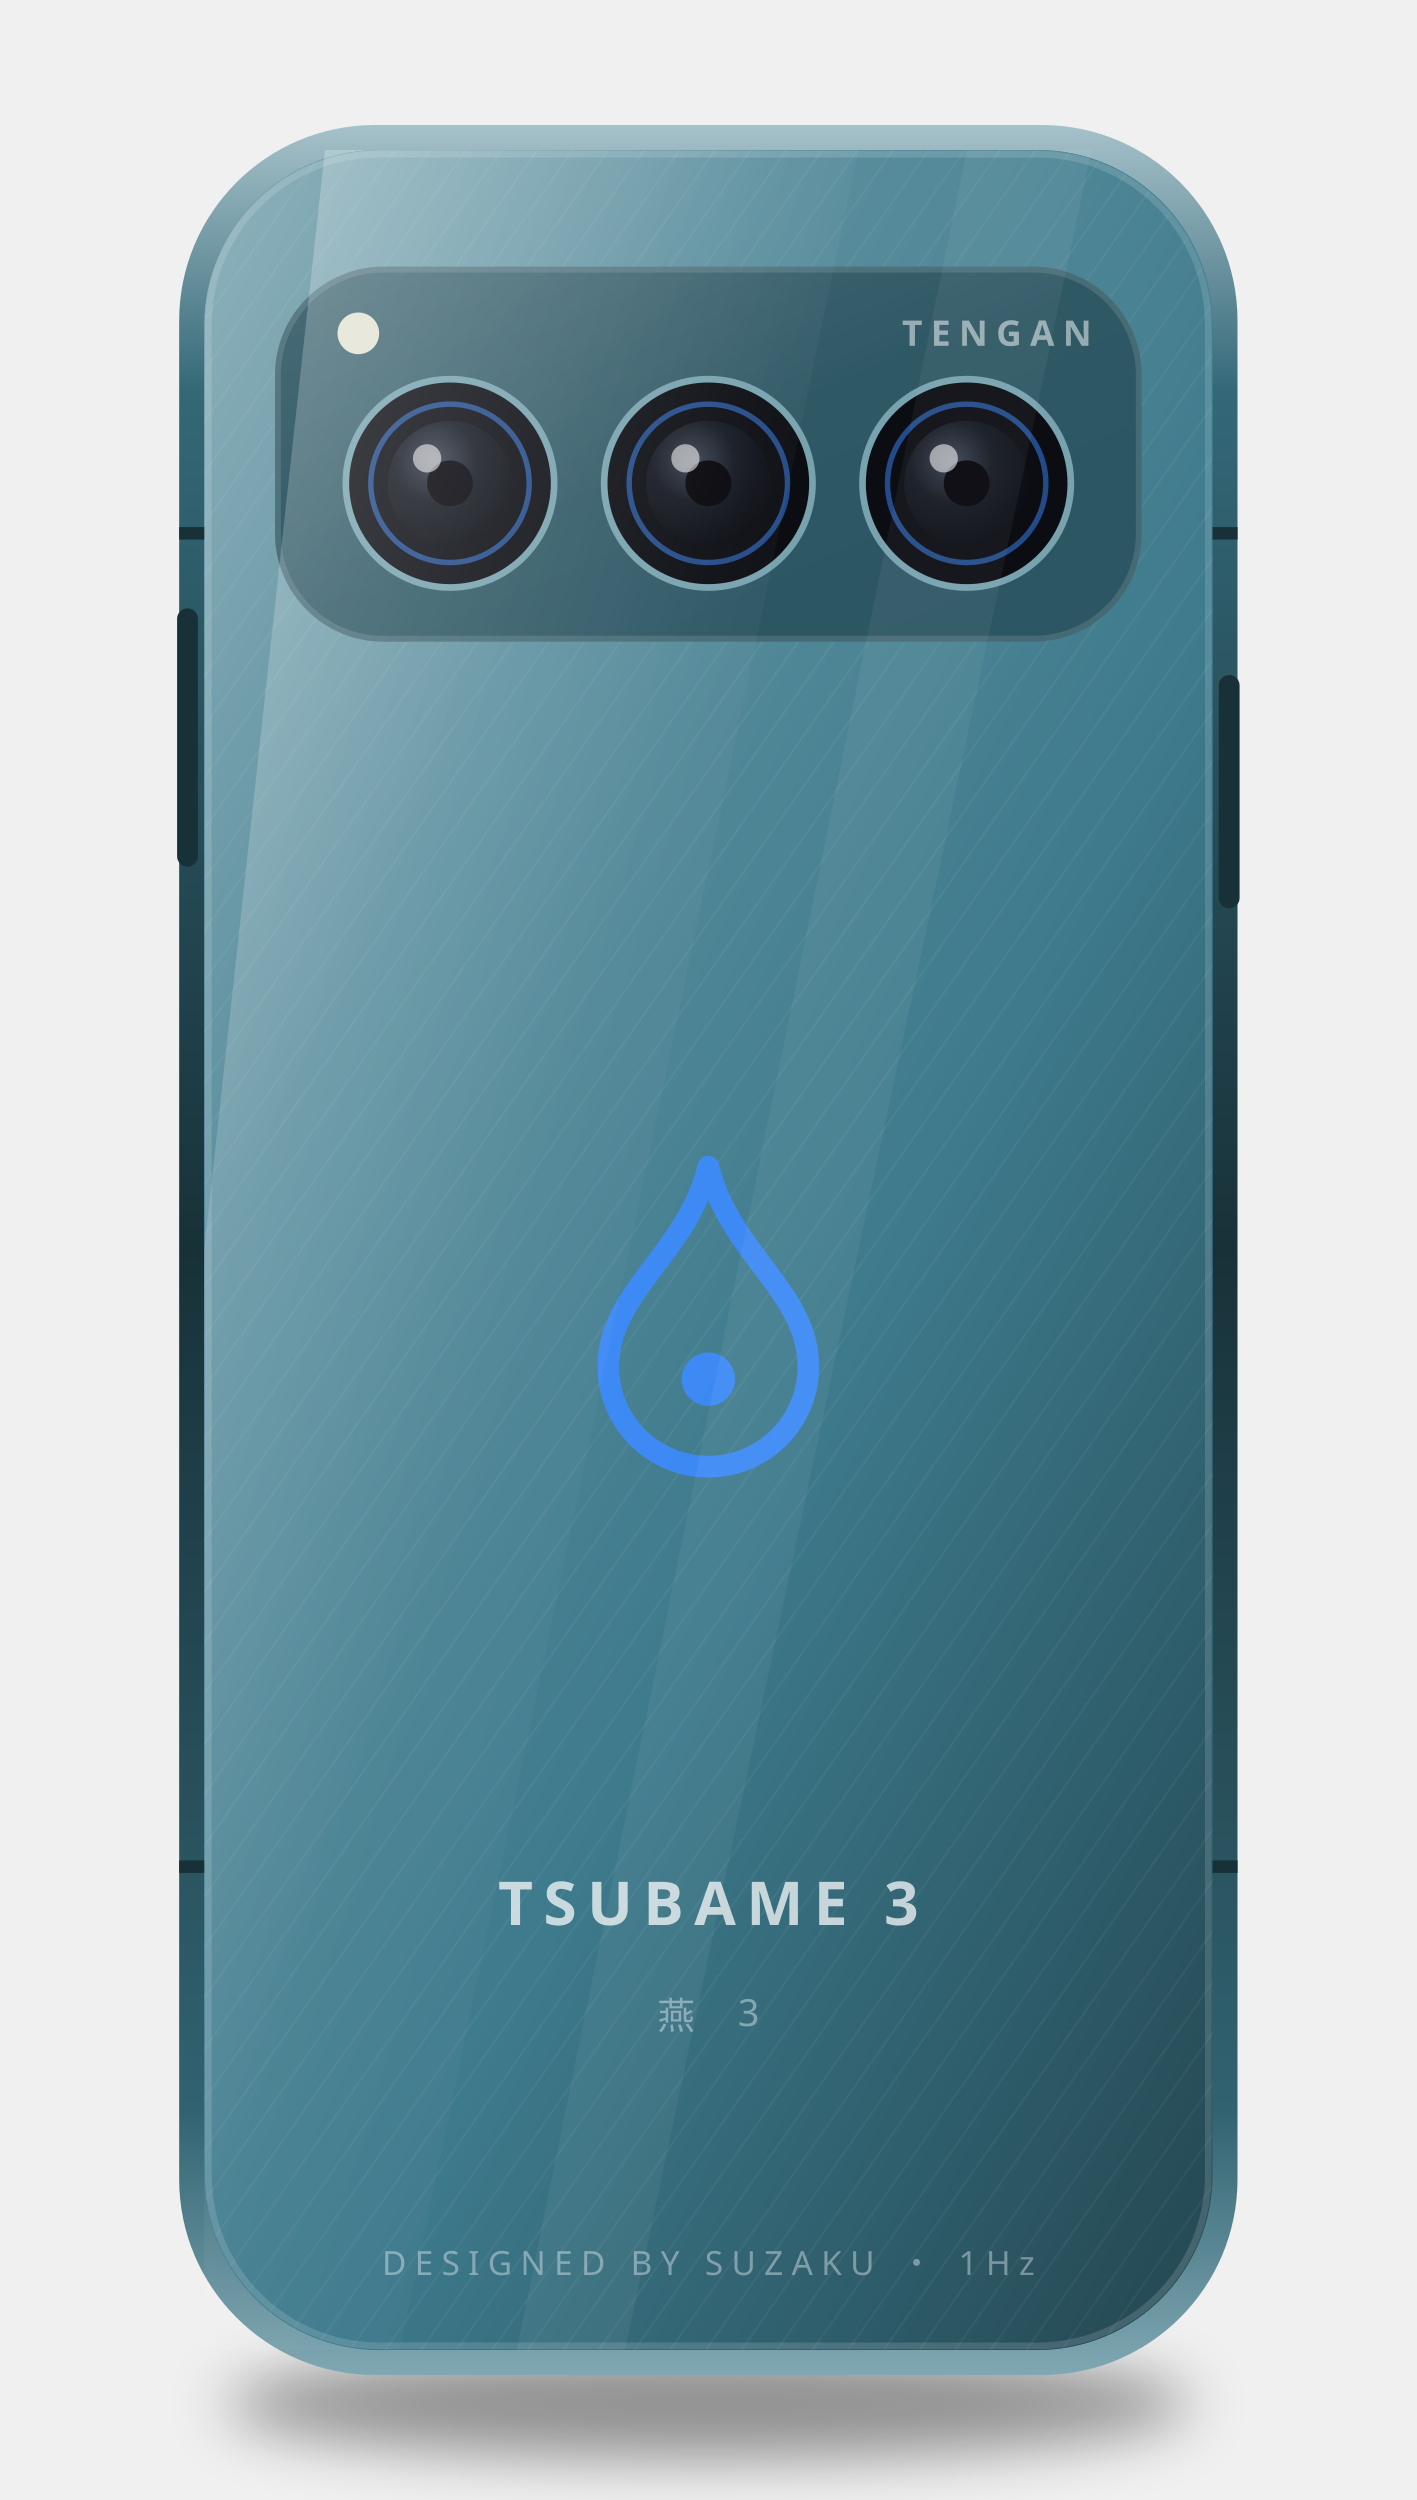
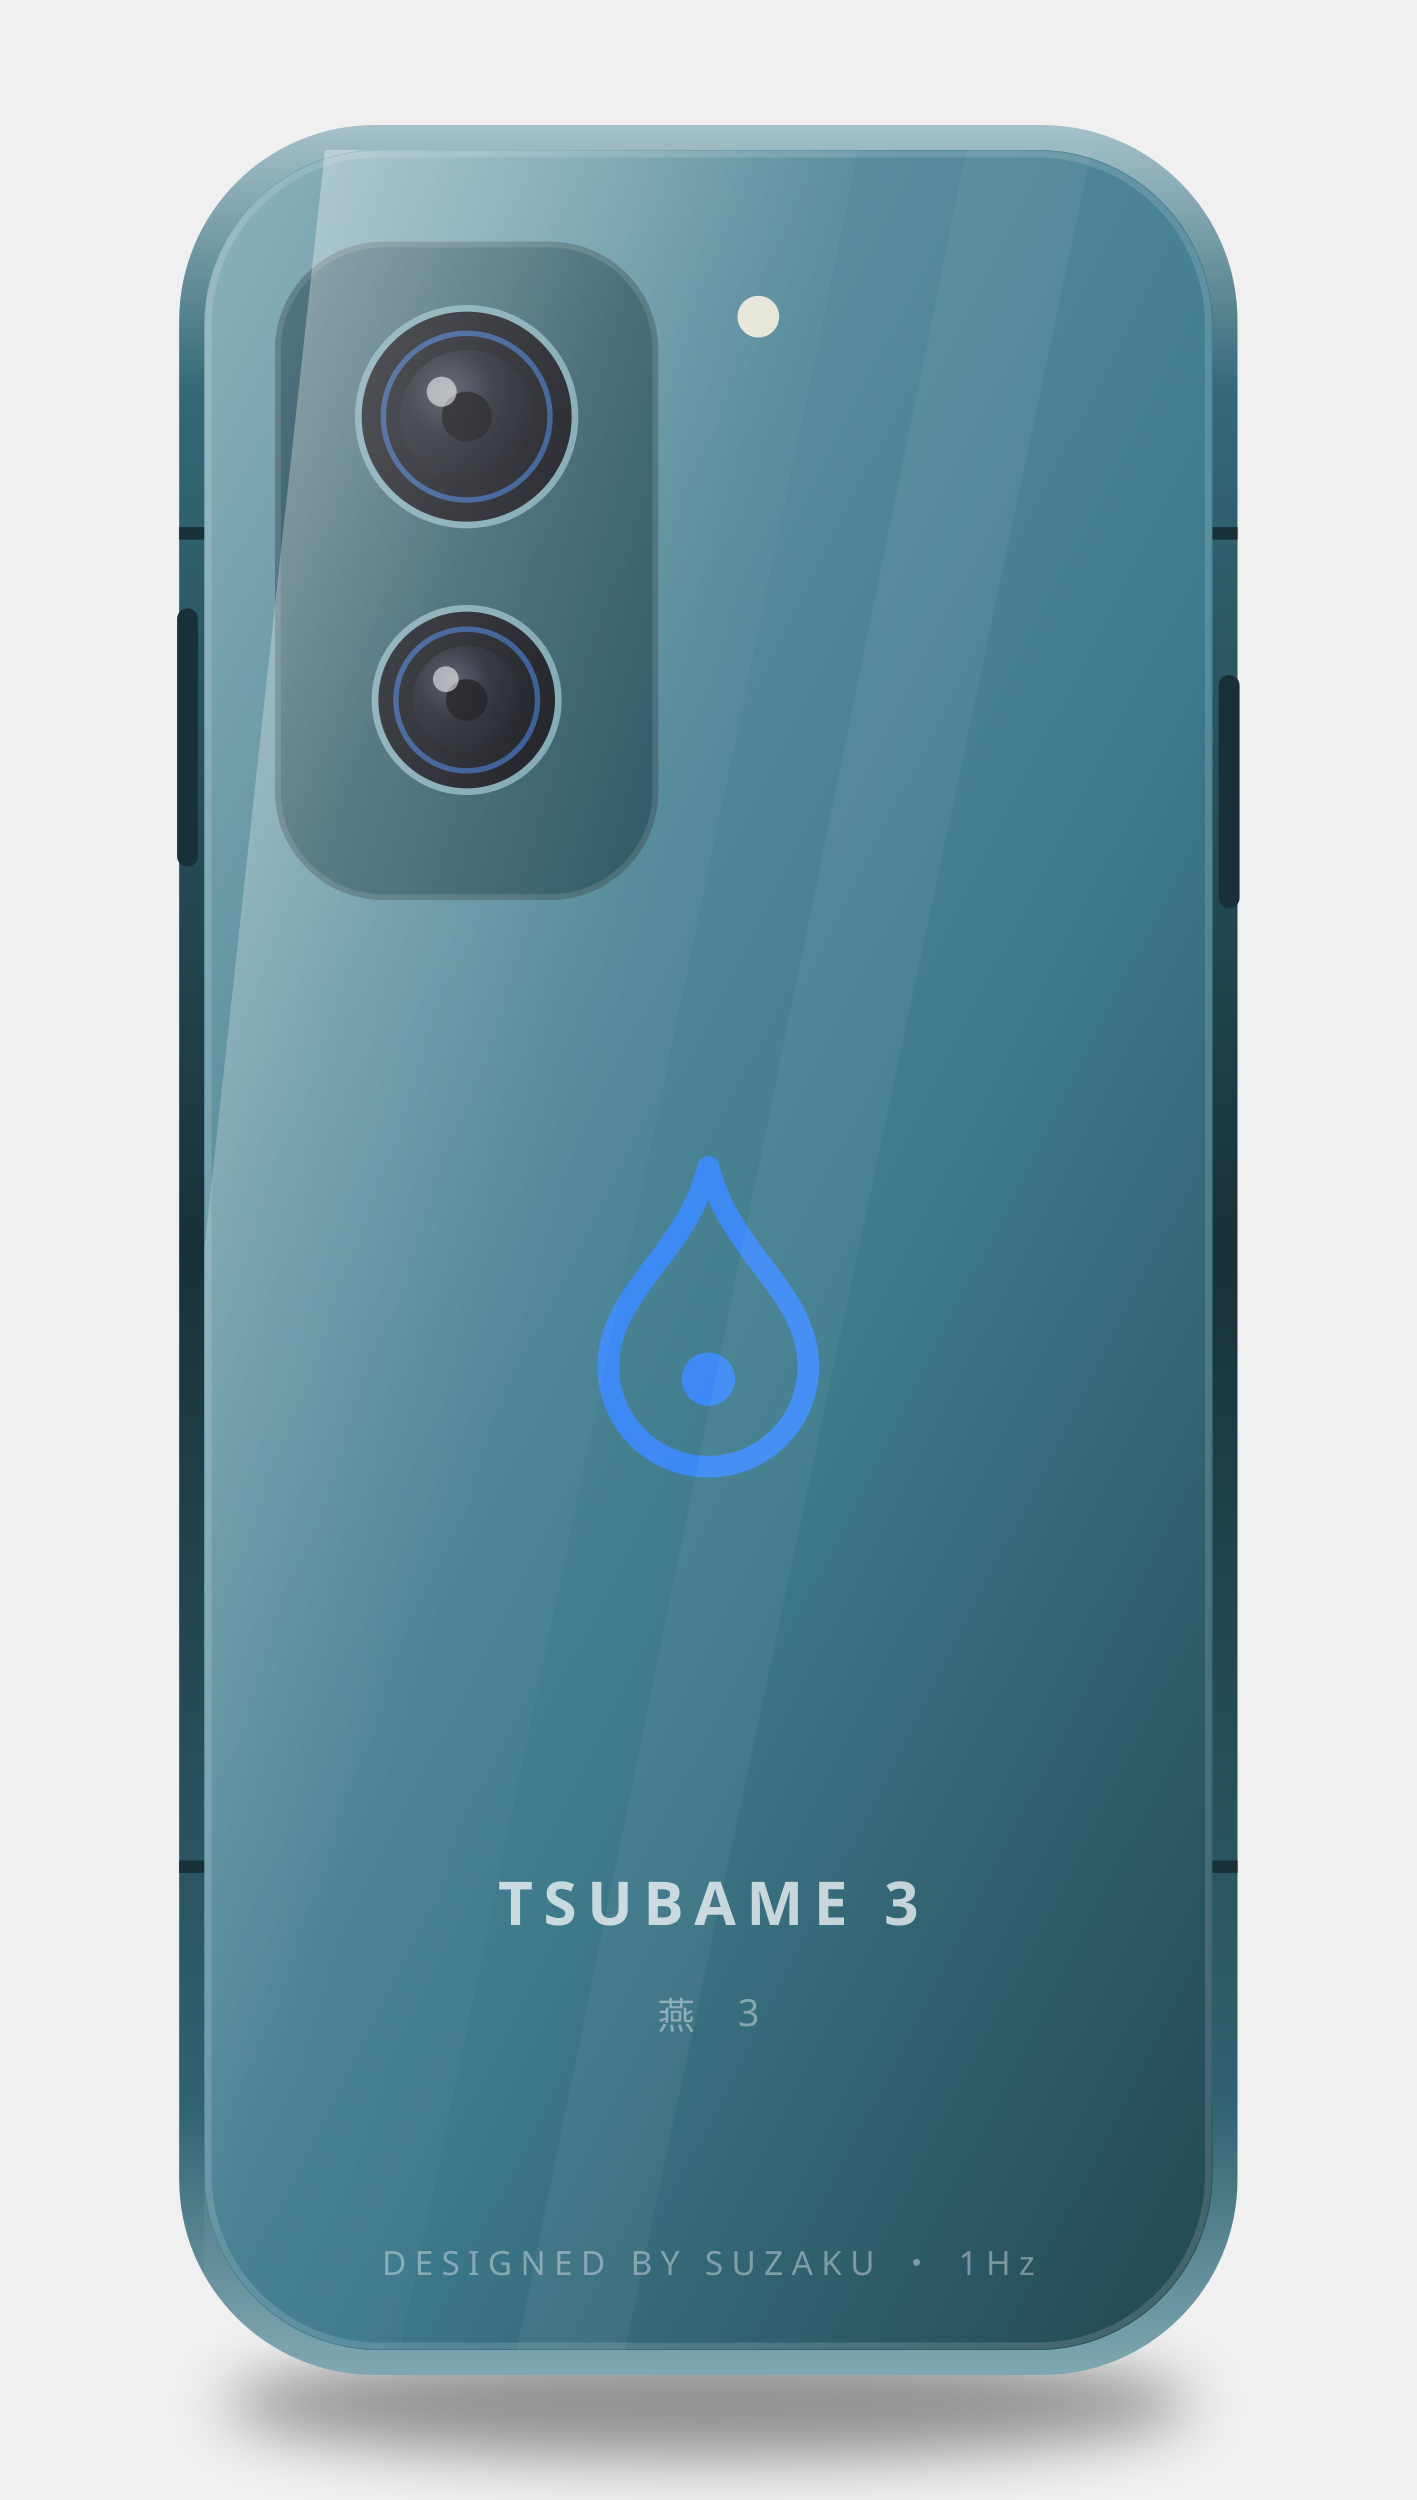
<svg xmlns="http://www.w3.org/2000/svg" viewBox="0 0 340 600" role="img" aria-label="TSUBAME 3">
  <defs>
    <linearGradient id="bodytsubame31" x1="0" y1="0" x2="0.9" y2="1">
      <stop offset="0" stop-color="#8eb2bc" />
      <stop offset="0.28" stop-color="#5c8f9e" />
      <stop offset="0.62" stop-color="#3d7a8c" />
      <stop offset="1" stop-color="#264c57" />
    </linearGradient>
    <linearGradient id="frametsubame31" x1="0" y1="0" x2="0" y2="1">
      <stop offset="0" stop-color="#a8c3cb" />
      <stop offset="0.12" stop-color="#346877" />
      <stop offset="0.5" stop-color="#183138" />
      <stop offset="0.88" stop-color="#316270" />
      <stop offset="1" stop-color="#81a9b4" />
    </linearGradient>
    <radialGradient id="lenstsubame31" cx="0.38" cy="0.32" r="0.95">
      <stop offset="0" stop-color="#3c4454" />
      <stop offset="0.35" stop-color="#141821" />
      <stop offset="1" stop-color="#04040a" />
    </radialGradient>
    <linearGradient id="sheentsubame31" x1="0" y1="0" x2="1" y2="1">
-       <stop offset="0" stop-color="#ffffff" stop-opacity="0.28" />
+       <stop offset="0" stop-color="#ffffff" stop-opacity="0.4" />
      <stop offset="0.5" stop-color="#ffffff" stop-opacity="0.03" />
      <stop offset="1" stop-color="#ffffff" stop-opacity="0" />
    </linearGradient>
-     <pattern id="textsubame31" width="7" height="7" patternUnits="userSpaceOnUse" patternTransform="rotate(35)">
-       <path d="M0 0 V7" stroke="#ffffff" stroke-opacity="0.045" stroke-width="1" />
+     <pattern id="textsubame31" width="10" height="10" patternUnits="userSpaceOnUse">
+       <path d="M0 0" stroke="none" />
    </pattern>
    <filter id="softtsubame31" x="-40%" y="-40%" width="180%" height="180%">
      <feGaussianBlur stdDeviation="7" />
    </filter>
  </defs>
  <ellipse cx="170" cy="577" rx="116" ry="13" fill="#000000" opacity="0.4" filter="url(#softtsubame31)" />
  <rect x="43" y="30" width="254" height="540" rx="47" fill="url(#frametsubame31)" />
  <rect x="49" y="36" width="242" height="528" rx="42" fill="#3d7a8c" />
  <rect x="49" y="36" width="242" height="528" rx="42" fill="url(#bodytsubame31)" />
  <rect x="49" y="36" width="242" height="528" rx="42" fill="url(#textsubame31)" />
  <rect x="50" y="37" width="240" height="526" rx="41" fill="none" stroke="#ffffff" stroke-opacity="0.14" stroke-width="1.6" />
  <path d="M43 128 h6 M43 448 h6 M291 128 h6 M291 448 h6" stroke="#183138" stroke-width="3" />
-   <rect x="66" y="64" width="208" height="90" rx="26" fill="#2b5562" />
-   <rect x="66" y="64" width="208" height="90" rx="26" fill="url(#sheentsubame31)" opacity="0.5" />
-   <rect x="66.7" y="64.7" width="206.6" height="88.6" rx="25.3" fill="none" stroke="#ffffff" stroke-opacity="0.12" stroke-width="1.4" />
-   <circle cx="86" cy="80" r="5" fill="#f4efdf" opacity="0.9" />
-   <text x="262" y="83" font-family="'Noto Sans JP',sans-serif" font-size="8.5" font-weight="700" fill="#ffffff" opacity="0.5" text-anchor="end" letter-spacing="2">TENGAN</text>
-   <circle cx="108" cy="116" r="25" fill="#0b0d13" stroke="#77a2ae" stroke-width="1.6" />
-   <circle cx="108" cy="116" r="19" fill="none" stroke="#3d8bff" stroke-opacity="0.5" stroke-width="1.3" />
-   <circle cx="108" cy="116" r="15" fill="url(#lenstsubame31)" />
-   <circle cx="108" cy="116" r="5.5" fill="#04040a" />
-   <circle cx="102.5" cy="110" r="3.4" fill="#ffffff" opacity="0.55" />
-   <circle cx="170" cy="116" r="25" fill="#0b0d13" stroke="#77a2ae" stroke-width="1.6" />
-   <circle cx="170" cy="116" r="19" fill="none" stroke="#3d8bff" stroke-opacity="0.5" stroke-width="1.3" />
-   <circle cx="170" cy="116" r="15" fill="url(#lenstsubame31)" />
-   <circle cx="170" cy="116" r="5.5" fill="#04040a" />
-   <circle cx="164.5" cy="110" r="3.4" fill="#ffffff" opacity="0.55" />
-   <circle cx="232" cy="116" r="25" fill="#0b0d13" stroke="#77a2ae" stroke-width="1.6" />
-   <circle cx="232" cy="116" r="19" fill="none" stroke="#3d8bff" stroke-opacity="0.5" stroke-width="1.3" />
-   <circle cx="232" cy="116" r="15" fill="url(#lenstsubame31)" />
-   <circle cx="232" cy="116" r="5.5" fill="#04040a" />
-   <circle cx="226.5" cy="110" r="3.4" fill="#ffffff" opacity="0.55" />
+   <rect x="66" y="58" width="92" height="158" rx="26" fill="#2b5562" />
+   <rect x="66" y="58" width="92" height="158" rx="26" fill="url(#sheentsubame31)" opacity="0.5" />
+   <rect x="66.7" y="58.7" width="90.6" height="156.6" rx="25.3" fill="none" stroke="#ffffff" stroke-opacity="0.12" stroke-width="1.4" />
+   <circle cx="182" cy="76" r="5" fill="#f4efdf" opacity="0.9" />
+   <circle cx="112" cy="100" r="26" fill="#0b0d13" stroke="#77a2ae" stroke-width="1.6" />
+   <circle cx="112" cy="100" r="20" fill="none" stroke="#3d8bff" stroke-opacity="0.5" stroke-width="1.3" />
+   <circle cx="112" cy="100" r="16" fill="url(#lenstsubame31)" />
+   <circle cx="112" cy="100" r="6" fill="#04040a" />
+   <circle cx="106" cy="94" r="3.6" fill="#ffffff" opacity="0.55" />
+   <circle cx="112" cy="168" r="22" fill="#0b0d13" stroke="#77a2ae" stroke-width="1.6" />
+   <circle cx="112" cy="168" r="17" fill="none" stroke="#3d8bff" stroke-opacity="0.5" stroke-width="1.3" />
+   <circle cx="112" cy="168" r="13" fill="url(#lenstsubame31)" />
+   <circle cx="112" cy="168" r="5" fill="#04040a" />
+   <circle cx="107" cy="163" r="3.1" fill="#ffffff" opacity="0.55" />
  <g transform="translate(122 268) scale(2)" opacity="0.9">
    <path d="M24 6 C21.4 16.5 12 21 12 30 a12 12 0 0 0 24 0 C36 21 26.6 16.5 24 6 Z" fill="none" stroke="#3d8bff" stroke-width="2.6" stroke-linejoin="round" />
    <circle cx="24" cy="31.5" r="3.2" fill="#3d8bff" />
  </g>
  <text x="170" y="462" font-family="'Noto Sans JP',sans-serif" font-size="14.5" font-weight="800" fill="#ffffff" opacity="0.72" text-anchor="middle" letter-spacing="2.5">TSUBAME 3</text>
  <text x="170" y="487" font-family="'Noto Sans JP',sans-serif" font-size="9" fill="#ffffff" opacity="0.4" text-anchor="middle" letter-spacing="4">燕 3</text>
  <text x="170" y="546" font-family="'Noto Sans JP',sans-serif" font-size="8" fill="#ffffff" opacity="0.38" text-anchor="middle" letter-spacing="2">DESIGNED BY SUZAKU ・ 1Hz</text>
  <path d="M78 36 L206 36 L96 564 L49 564 L49 300 Z" fill="url(#sheentsubame31)" />
  <path d="M232 36 L262 36 L150 564 L124 564 Z" fill="#ffffff" opacity="0.05" />
  <rect x="292.5" y="162" width="5" height="56" rx="2.5" fill="#183138" />
  <rect x="42.5" y="146" width="5" height="62" rx="2.5" fill="#183138" />
</svg>
